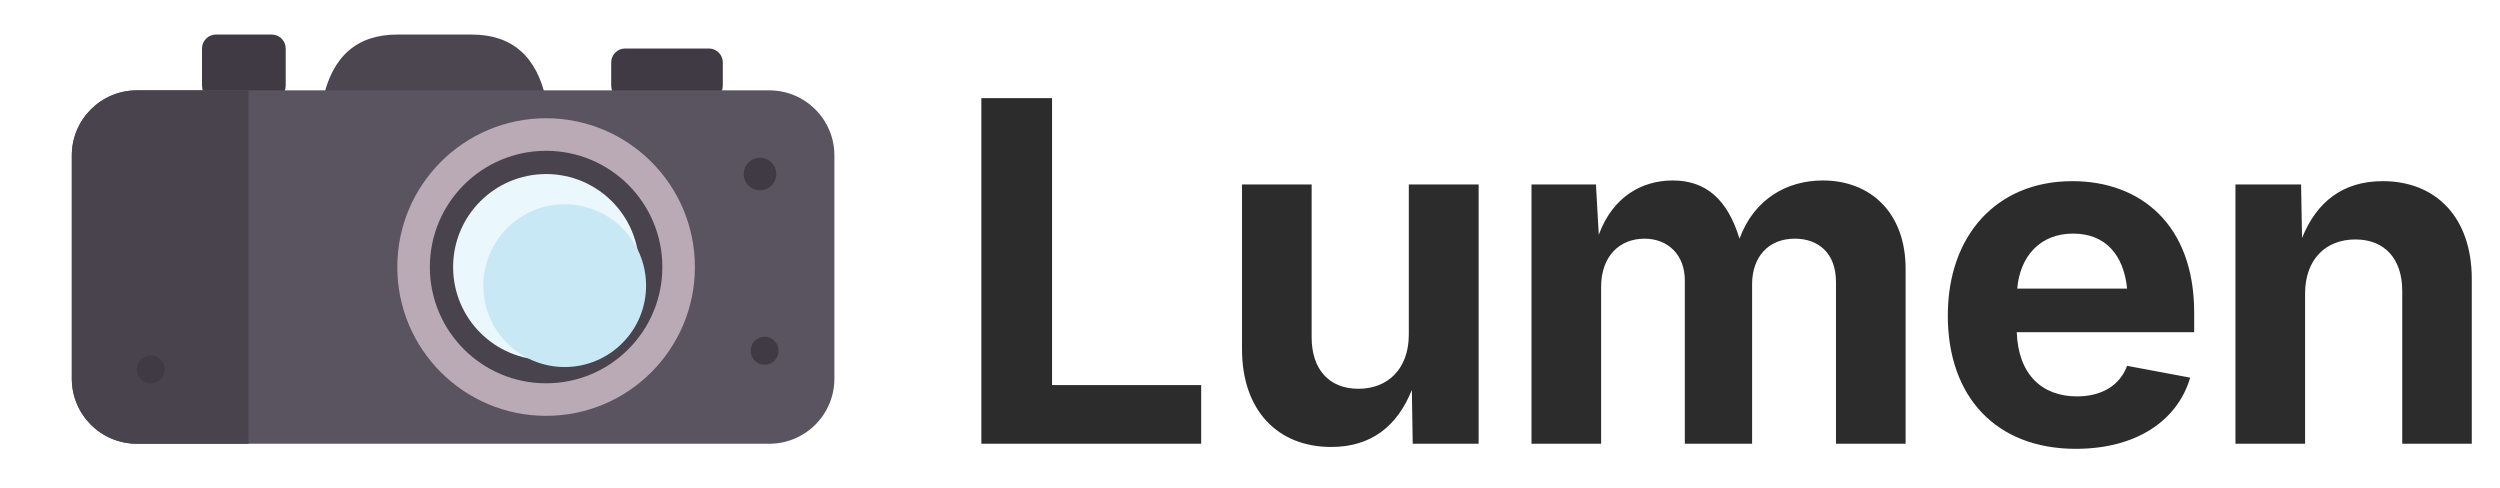
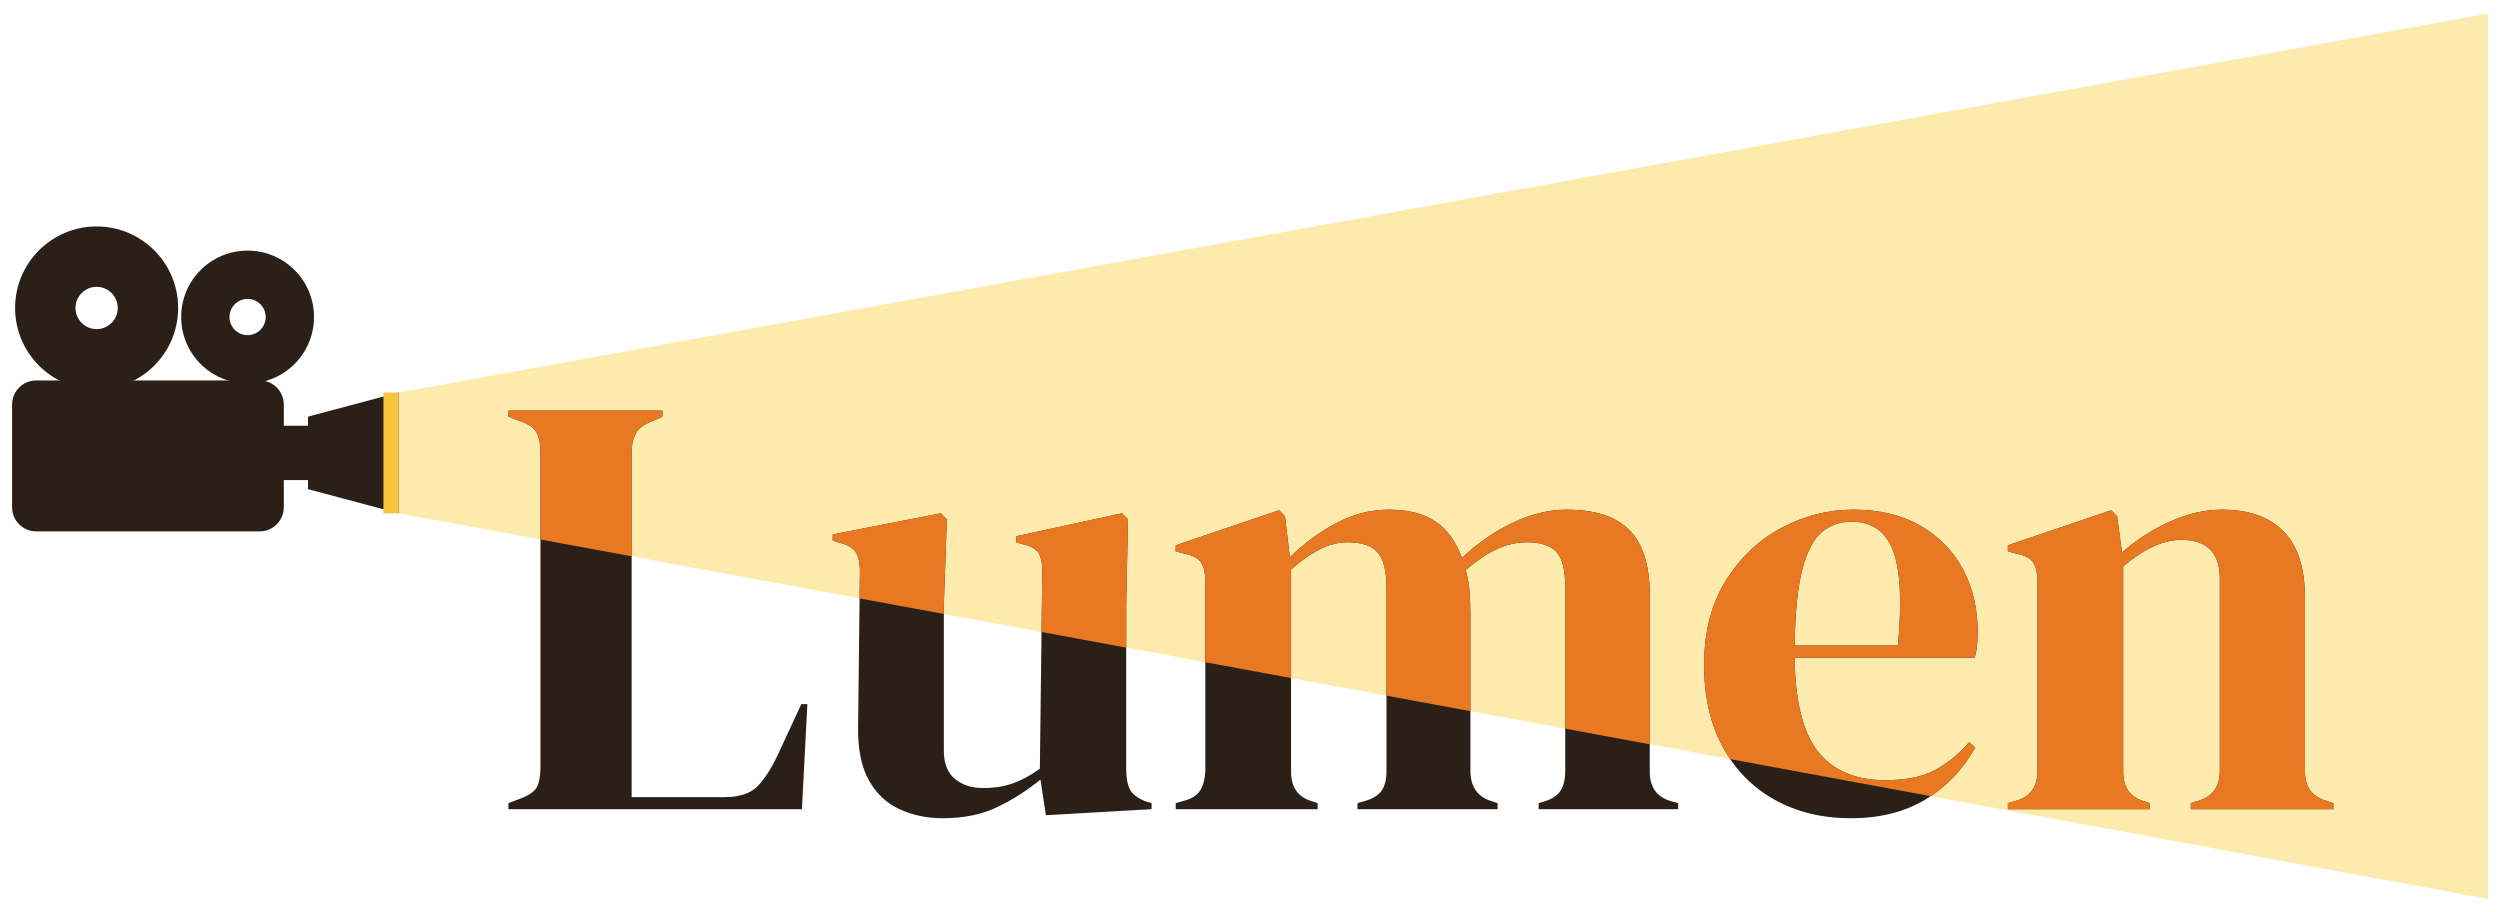
- <svg xmlns="http://www.w3.org/2000/svg" viewBox="4 24 400 78" role="img" aria-label="Lumen">
+ <svg xmlns="http://www.w3.org/2000/svg" viewBox="-14 32 828 302" role="img" aria-label="Lumen">
  <style>
-     text { font: 700 76px 'Segoe UI', Inter, system-ui, sans-serif; letter-spacing: -1px; }
-     .letters { fill: #2c2c2c; }
+     .beam { fill: #fcde79; fill-opacity: 0.6; }
+     .unlit { fill: #2b2018; }
+     .lit { fill: #e87822; }
+     .camera { fill: #2b2018; }
+     .glass { fill: #fac33d; }
    @media (prefers-color-scheme: dark) {
-       .letters { fill: #f3f4f4; }
+       .beam { fill: #fac33d; fill-opacity: 0.16; }
+       .unlit { fill: #534c45; }
+       .lit { fill: #fac33d; }
+       .camera { fill: #f6a121; }
+       .glass { fill: #fcde79; }
    }
  </style>
-   <g transform="translate(14 20.6) scale(0.744)">
-     <rect x="30" y="12" width="18" height="14" rx="3" fill="#3f3a43" />
-     <rect x="118" y="15" width="24" height="11" rx="3" fill="#3f3a43" />
-     <path d="M56 26 q3 -14 16 -14 h16 q13 0 16 14 z" fill="#4c4650" />
-     <rect x="2" y="24" width="164" height="76" rx="14" fill="#5a5460" />
-     <path d="M2 38 a14 14 0 0 1 14 -14 h24 v76 h-24 a14 14 0 0 1 -14 -14 z" fill="#49434e" />
-     <circle cx="104" cy="62" r="32" fill="#b9aab5" />
-     <circle cx="104" cy="62" r="25" fill="#49434e" />
-     <circle cx="104" cy="62" r="20" fill="#eaf7fd" />
-     <circle cx="108" cy="66" r="17.5" fill="#c8e8f6" />
-     <circle cx="150" cy="42" r="3.5" fill="#3f3a43" />
-     <circle cx="151" cy="80" r="3" fill="#3f3a43" />
-     <circle cx="19" cy="84" r="3" fill="#3f3a43" />
+   <defs>
+     <clipPath id="beam">
+       <path d="M118 162 L810 36.5 L810 329.75 L118 202 Z" />
+     </clipPath>
+   </defs>
+   <path class="beam" d="M118 162 L810 36.5 L810 329.75 L118 202 Z" />
+   <path class="unlit" d="M154.4 300V298L158.6 296.4Q162.8 294.8 163.9 292.5Q165 290.2 165 286.2V181.8Q165 177.8 163.8 175.4Q162.6 173 158.6 171.6L154.4 170V168H205.4V170L201.8 171.6Q198 173 196.6 175.5Q195.2 178 195.2 182V296H226Q233.4 296 236.9 292.4Q240.4 288.8 243.6 282L251.4 265.2H253.4L251.6 300ZM298.2 303Q290.4 303 283.9 300Q277.4 297 273.7 290.3Q270 283.6 270.2 272.6L270.8 221.2Q270.8 216.6 269.2 214.6Q267.6 212.6 264.2 211.8L261.8 211V209L297.6 202L299.6 204L298.6 232.4V280.6Q298.6 287 302.3 290Q306 293 311.6 293Q317.2 293 321.6 291.4Q326 289.8 330.4 286.6L331.2 221.4Q331.2 216.8 329.8 214.9Q328.4 213 324.6 212.2L322.6 211.6V209.6L357.6 202L359.6 204L359 232.4V286.6Q359 291 360.2 293.4Q361.4 295.8 365.4 297.4L367.4 298V300L332.4 302L330.6 290.2Q324 295.6 316.3 299.3Q308.6 303 298.2 303ZM375.4 300V298L378.2 297.2Q382 296.2 383.5 293.8Q385 291.4 385.2 287.4V224.8Q385.2 220.4 383.8 218.3Q382.4 216.2 378.4 215.4L375.4 214.6V212.6L409.6 201L411.6 203L413.2 216.6Q419.8 210 428.3 205.4Q436.8 200.8 446 200.8Q455.6 200.8 461.4 204.7Q467.2 208.6 470.2 216.8Q478 209.4 487.1 205.1Q496.2 200.8 504.8 200.8Q519 200.8 525.7 207.6Q532.4 214.4 532.4 229V287.6Q532.4 295.4 539.6 297.4L541.8 298V300H495.6V298L497.6 297.4Q501.4 296.2 502.9 293.8Q504.4 291.4 504.4 287.4V226.2Q504.4 217.8 501.4 214.7Q498.4 211.6 491.8 211.6Q486.6 211.6 481.7 213.9Q476.8 216.2 471.4 220.8Q472.4 224 472.7 227.8Q473 231.6 473 235.8V287.6Q473.2 295.4 480.2 297.4L482 298V300H435.6V298L438.4 297.2Q442.2 296 443.7 293.7Q445.2 291.4 445.2 287.4V226.4Q445.2 218.4 442.3 215Q439.4 211.6 432.4 211.6Q427.8 211.6 423.2 213.9Q418.6 216.2 413.6 220.6V287.6Q413.6 295.4 420.6 297.4L422.4 298V300ZM599.8 200.8Q612.8 200.8 622 206.1Q631.2 211.4 636.1 220.5Q641 229.6 641 241.2Q641 243.4 640.8 245.7Q640.6 248 640 249.8H580.4Q580.6 271.4 588.1 280.9Q595.6 290.4 610.4 290.4Q620.4 290.4 626.6 287.2Q632.8 284 638.2 277.8L640.2 279.6Q634 290.6 623.7 296.8Q613.4 303 599 303Q584.8 303 573.8 296.9Q562.8 290.8 556.6 279.4Q550.4 268 550.4 252.2Q550.4 235.8 557.6 224.3Q564.8 212.8 576.1 206.8Q587.4 200.8 599.8 200.8ZM599.2 204.8Q593.4 204.8 589.3 208.3Q585.2 211.8 582.9 220.7Q580.6 229.6 580.4 245.8H614.6Q616.6 224 613 214.4Q609.4 204.8 599.2 204.8ZM651 300V298L653.8 297.2Q660.8 295.2 660.8 287.4V224.8Q660.8 220.4 659.4 218.3Q658 216.2 654 215.4L651 214.6V212.6L685.2 201L687.2 203L688.8 215Q695.8 208.8 704.6 204.8Q713.4 200.8 722 200.8Q735.2 200.8 742.3 208Q749.4 215.2 749.4 230V287.6Q749.4 295.4 757 297.4L758.8 298V300H711.6V298L714.2 297.2Q721.2 295 721.2 287.4V223.6Q721.2 210.8 708.4 210.8Q699.6 210.8 689.2 219.6V287.6Q689.2 295.4 696.2 297.4L698 298V300Z" />
+   <path class="lit" clip-path="url(#beam)" d="M154.4 300V298L158.6 296.4Q162.8 294.8 163.9 292.5Q165 290.2 165 286.2V181.8Q165 177.8 163.8 175.4Q162.6 173 158.6 171.6L154.4 170V168H205.4V170L201.8 171.6Q198 173 196.6 175.5Q195.2 178 195.2 182V296H226Q233.4 296 236.9 292.4Q240.4 288.8 243.6 282L251.4 265.2H253.4L251.6 300ZM298.2 303Q290.4 303 283.9 300Q277.4 297 273.7 290.3Q270 283.6 270.2 272.6L270.8 221.2Q270.8 216.6 269.2 214.6Q267.6 212.6 264.2 211.8L261.8 211V209L297.6 202L299.6 204L298.6 232.4V280.6Q298.6 287 302.3 290Q306 293 311.6 293Q317.2 293 321.6 291.4Q326 289.8 330.4 286.6L331.2 221.4Q331.2 216.8 329.8 214.9Q328.4 213 324.6 212.2L322.6 211.6V209.6L357.6 202L359.6 204L359 232.4V286.6Q359 291 360.2 293.4Q361.4 295.8 365.4 297.4L367.4 298V300L332.4 302L330.6 290.2Q324 295.6 316.3 299.3Q308.6 303 298.2 303ZM375.4 300V298L378.2 297.2Q382 296.2 383.5 293.8Q385 291.4 385.2 287.4V224.8Q385.2 220.4 383.8 218.3Q382.4 216.2 378.4 215.4L375.4 214.6V212.6L409.6 201L411.6 203L413.2 216.6Q419.8 210 428.3 205.4Q436.8 200.8 446 200.8Q455.6 200.8 461.4 204.7Q467.2 208.6 470.2 216.8Q478 209.4 487.1 205.1Q496.2 200.8 504.8 200.8Q519 200.8 525.7 207.6Q532.4 214.4 532.4 229V287.6Q532.4 295.4 539.6 297.4L541.8 298V300H495.6V298L497.6 297.4Q501.4 296.2 502.9 293.8Q504.4 291.4 504.4 287.4V226.2Q504.4 217.8 501.4 214.7Q498.4 211.6 491.8 211.6Q486.6 211.6 481.7 213.9Q476.8 216.2 471.4 220.8Q472.4 224 472.7 227.8Q473 231.6 473 235.8V287.6Q473.2 295.4 480.2 297.4L482 298V300H435.6V298L438.4 297.2Q442.2 296 443.7 293.7Q445.2 291.4 445.2 287.4V226.4Q445.2 218.4 442.3 215Q439.4 211.6 432.4 211.6Q427.8 211.6 423.2 213.9Q418.6 216.2 413.6 220.6V287.6Q413.6 295.4 420.6 297.4L422.4 298V300ZM599.8 200.8Q612.8 200.8 622 206.1Q631.2 211.4 636.1 220.5Q641 229.6 641 241.2Q641 243.4 640.8 245.7Q640.6 248 640 249.8H580.4Q580.6 271.4 588.1 280.9Q595.6 290.4 610.4 290.4Q620.4 290.4 626.6 287.2Q632.8 284 638.2 277.8L640.2 279.6Q634 290.6 623.7 296.8Q613.4 303 599 303Q584.8 303 573.8 296.9Q562.8 290.8 556.6 279.4Q550.4 268 550.4 252.2Q550.4 235.8 557.6 224.3Q564.8 212.8 576.1 206.8Q587.4 200.8 599.8 200.8ZM599.2 204.8Q593.4 204.8 589.3 208.3Q585.2 211.8 582.9 220.7Q580.6 229.6 580.4 245.8H614.6Q616.6 224 613 214.4Q609.4 204.8 599.2 204.8ZM651 300V298L653.8 297.2Q660.8 295.2 660.8 287.4V224.8Q660.8 220.4 659.4 218.3Q658 216.2 654 215.4L651 214.6V212.6L685.2 201L687.2 203L688.8 215Q695.8 208.8 704.6 204.8Q713.4 200.8 722 200.8Q735.2 200.8 742.3 208Q749.4 215.2 749.4 230V287.6Q749.4 295.4 757 297.4L758.8 298V300H711.6V298L714.2 297.2Q721.2 295 721.2 287.4V223.6Q721.2 210.8 708.4 210.8Q699.6 210.8 689.2 219.6V287.6Q689.2 295.4 696.2 297.4L698 298V300Z" />
+   <g transform="translate(118 182)">
+     <g class="camera">
+       <path fill-rule="evenodd" d="M-127 -48 a27 27 0 1 0 54 0 a27 27 0 1 0 -54 0 Z M-107 -48 a7 7 0 1 0 14 0 a7 7 0 1 0 -14 0 Z" />
+       <path fill-rule="evenodd" d="M-72 -45 a22 22 0 1 0 44 0 a22 22 0 1 0 -44 0 Z M-56 -45 a6 6 0 1 0 12 0 a6 6 0 1 0 -12 0 Z" />
+       <rect x="-128" y="-24" width="90" height="50" rx="8" />
+       <rect x="-39" y="-9" width="10" height="18" />
+       <polygon points="-30,-12 0,-20 0,20 -30,12" />
+     </g>
+     <g class="glass">
+       <rect x="-5" y="-20" width="5" height="40" />
+     </g>
  </g>
-   <text class="letters" x="156" y="95" textLength="236" lengthAdjust="spacingAndGlyphs">Lumen</text>
</svg>
